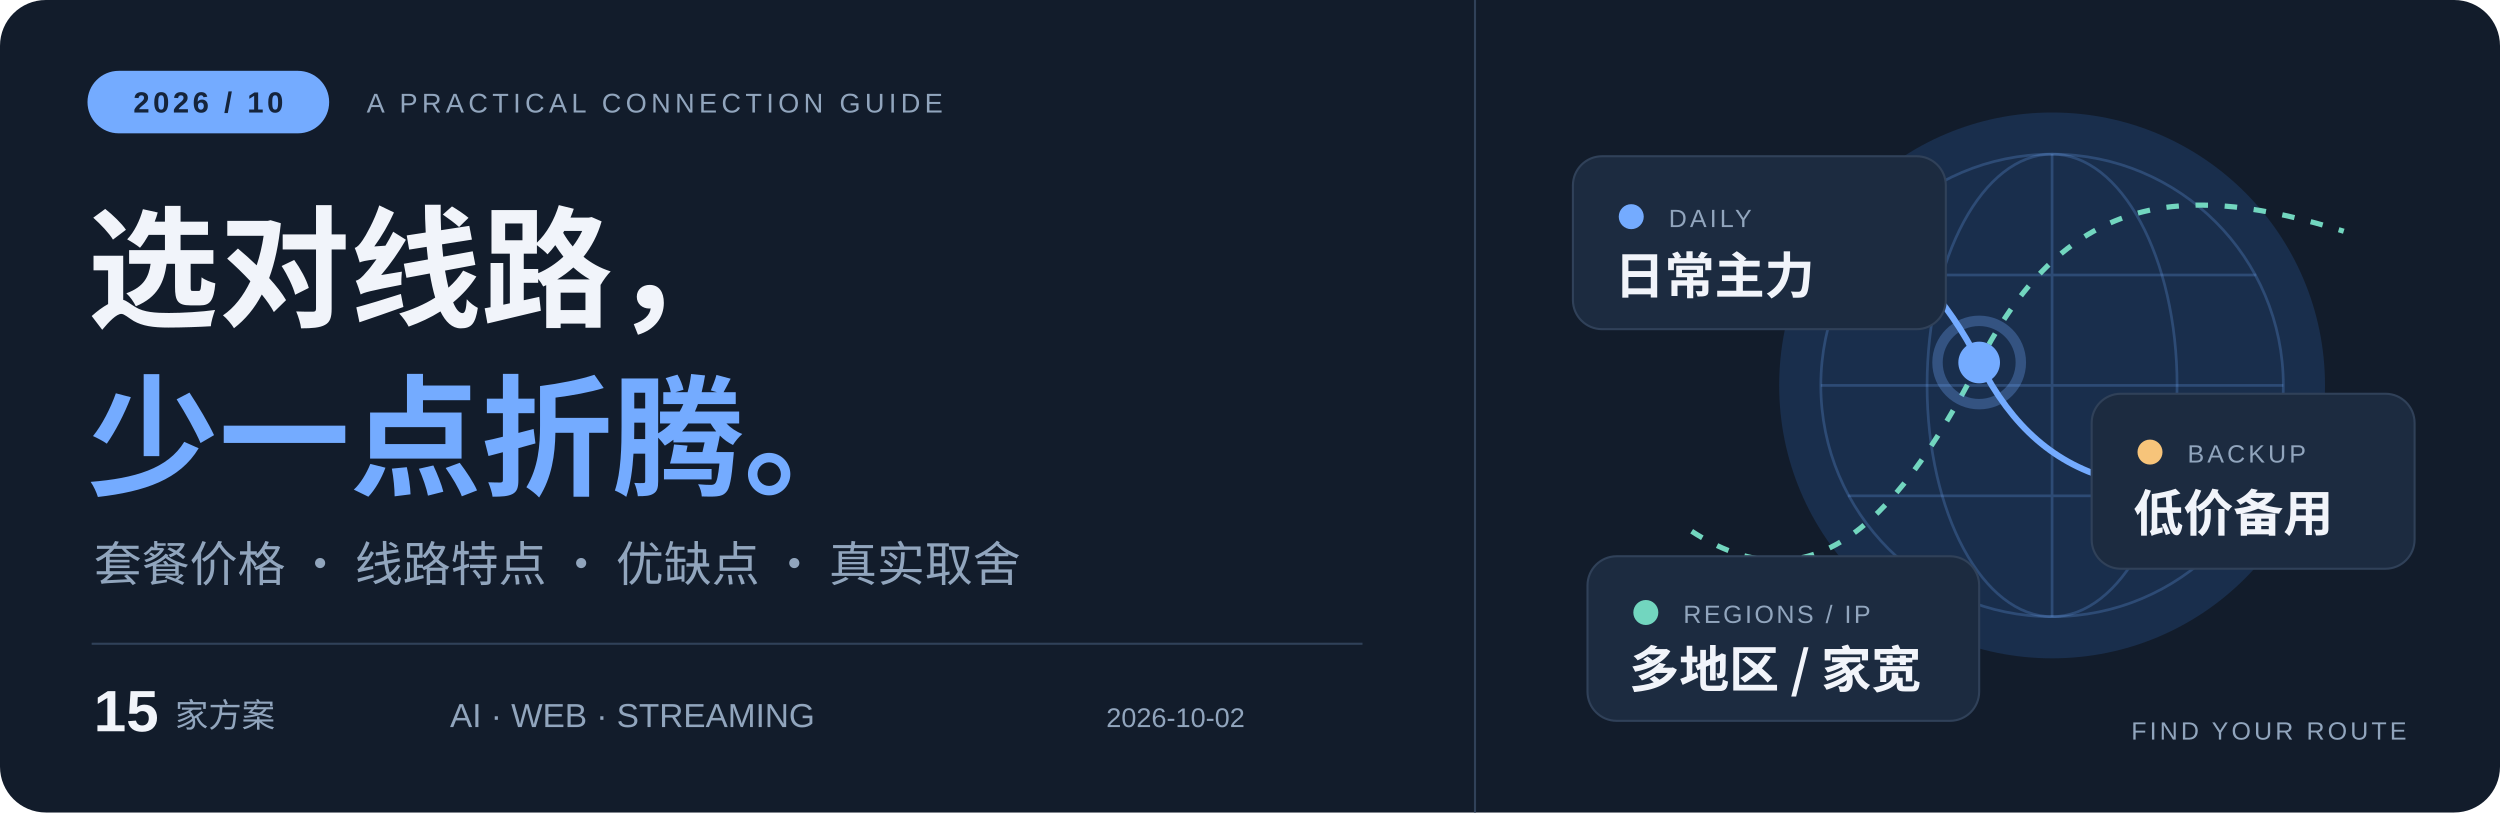
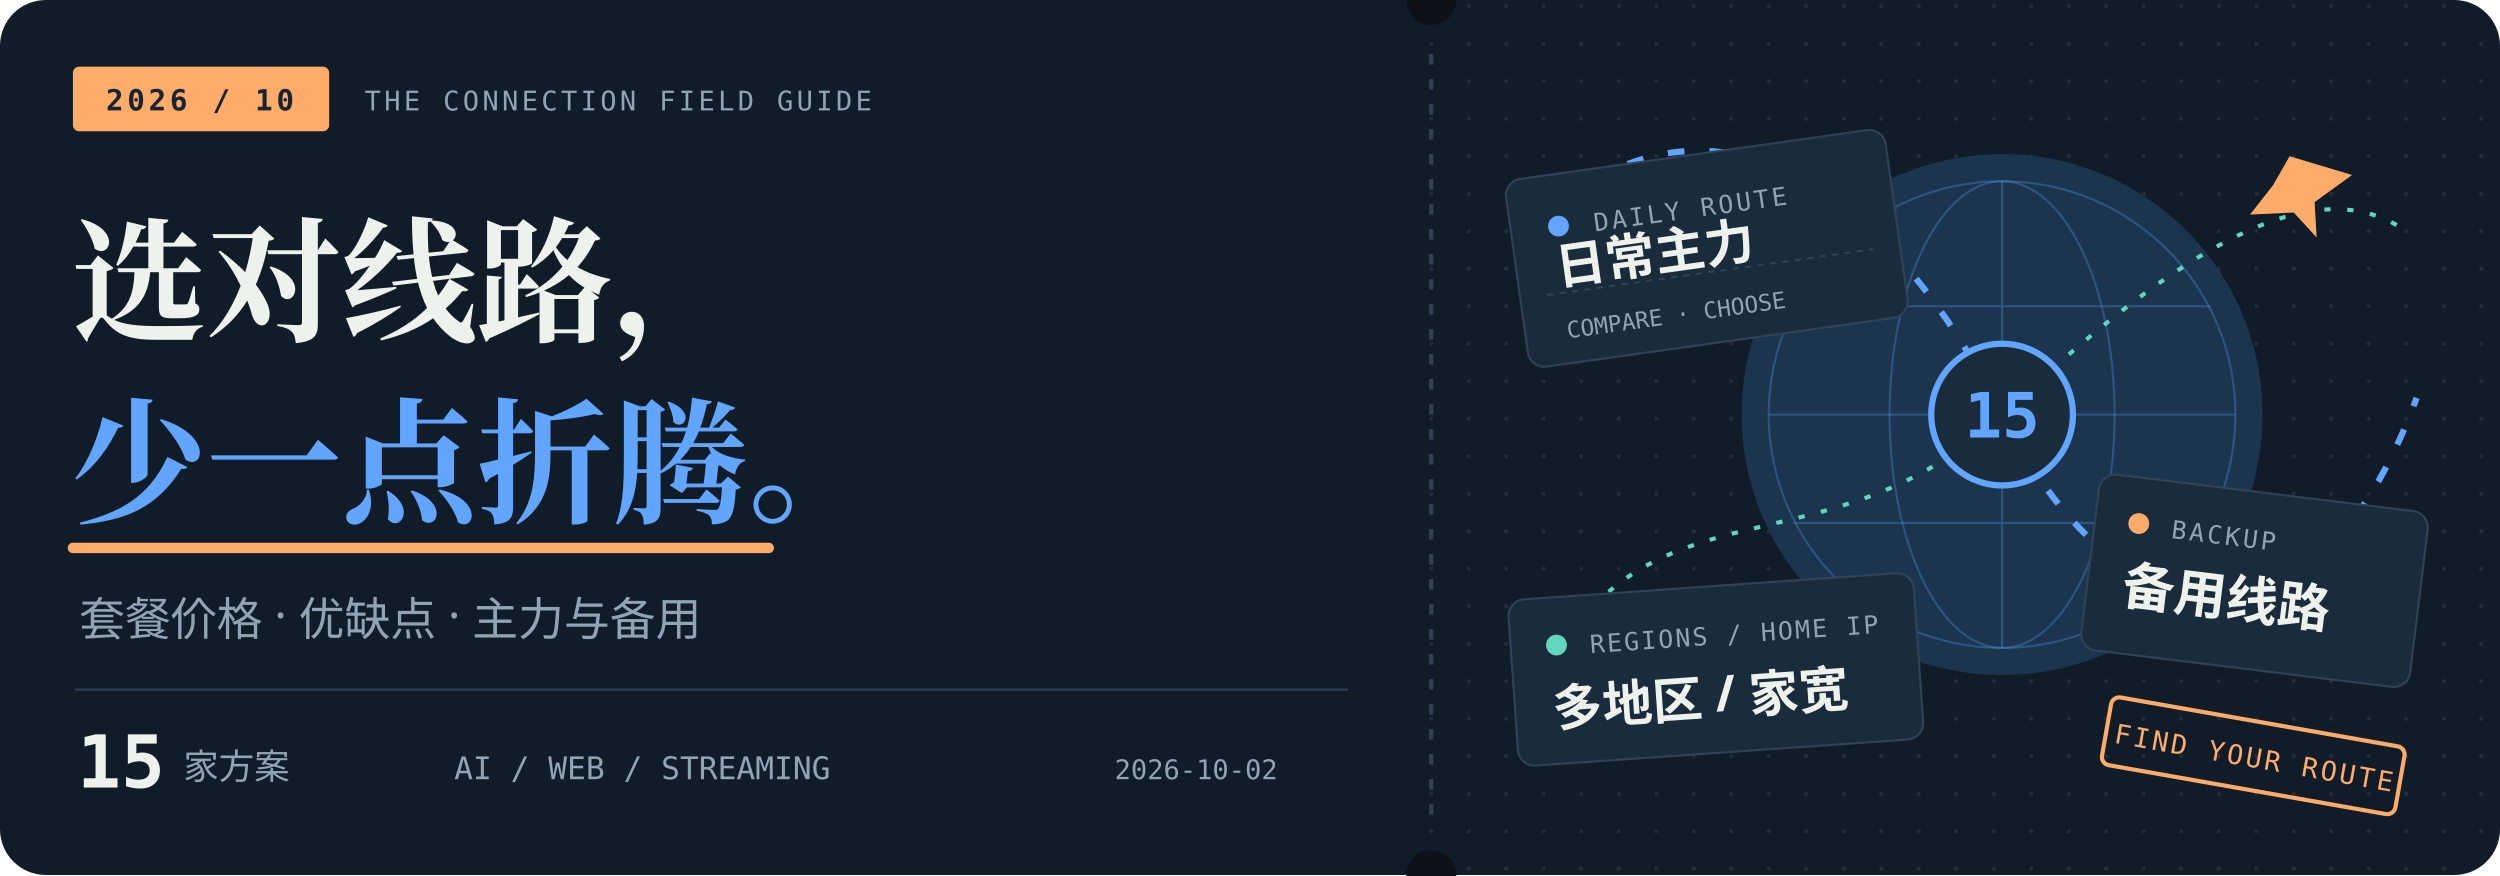
- <svg xmlns="http://www.w3.org/2000/svg" width="1200" height="390" viewBox="0 0 1200 390" role="img" aria-labelledby="title desc">
-   <rect width="1200" height="390" rx="22" fill="#121c2b" />
-   <path d="M708 0V390" stroke="#304159" />
-   <rect x="42" y="34" width="116" height="30" rx="15" fill="#74abff" />
-   <text x="100" y="54" text-anchor="middle" font-family="Arial,sans-serif" font-size="14" font-weight="700" fill="#15243b" letter-spacing="1.7">2026 / 10</text>
-   <text x="176" y="54" font-family="Arial,sans-serif" font-size="13" fill="#91a5bd" letter-spacing="2.1">A PRACTICAL CONNECTION GUIDE</text>
-   <g font-family="Microsoft YaHei,PingFang SC,Noto Sans CJK SC,sans-serif" font-size="63" font-weight="700">
-     <text x="42" y="152" fill="#f1f4fa">选对线路，</text>
-     <text x="42" y="233" fill="#74abff">少一点折腾。</text>
+ <svg xmlns="http://www.w3.org/2000/svg" width="1200" height="420" viewBox="0 0 1200 420" role="img" aria-labelledby="t d">
+   <defs>
+     <pattern id="dots" width="18" height="18" patternUnits="userSpaceOnUse">
+       <circle cx="3" cy="3" r="1" fill="#90a4b4" opacity=".13" />
+     </pattern>
+   </defs>
+   <style>.flow{stroke-dasharray:8 12;animation:route 7s linear infinite}@keyframes route{to{stroke-dashoffset:-120}}@media(prefers-reduced-motion:reduce){.flow{animation:none}}</style>
+   <rect width="1200" height="420" rx="22" fill="#111c29" />
+   <rect x="680" y="1" width="519" height="418" rx="22" fill="url(#dots)" />
+   <path d="M687 26V394" stroke="#304356" stroke-width="2" stroke-dasharray="5 7" />
+   <circle cx="687" cy="0" r="12" fill="#0d1117" />
+   <circle cx="687" cy="420" r="12" fill="#0d1117" />
+   <rect x="35" y="32" width="123" height="31" rx="3" fill="#ffac6b" />
+   <text x="96" y="53" text-anchor="middle" font-family="Bahnschrift,DIN Alternate,monospace" font-size="14" font-weight="700" fill="#182432" letter-spacing="1.8">2026 / 10</text>
+   <text x="175" y="53" font-family="Bahnschrift,DIN Alternate,monospace" font-size="13" fill="#90a4b4" letter-spacing="1.6">THE CONNECTION FIELD GUIDE</text>
+   <g font-family="Noto Serif CJK SC,Songti SC,SimSun,serif" font-size="65" font-weight="700">
+     <text x="34" y="159" fill="#edf3ec">选对线路，</text>
+     <text x="34" y="246" fill="#62a5ff">少一点折腾。</text>
  </g>
-   <text x="45" y="279" font-family="Microsoft YaHei,PingFang SC,Noto Sans CJK SC,sans-serif" font-size="23" fill="#91a5bd">套餐价格 · 线路特点 · 优缺点 · 真实取舍</text>
-   <path d="M44 309H654" stroke="#304159" />
-   <text x="45" y="351" font-family="Arial,sans-serif" font-size="28" font-weight="700" fill="#f1f4fa">15</text>
-   <text x="84" y="349" font-family="Microsoft YaHei,PingFang SC,Noto Sans CJK SC,sans-serif" font-size="16" fill="#91a5bd">家方案</text>
-   <text x="216" y="349" font-family="Arial,sans-serif" font-size="16" fill="#91a5bd">AI · WEB · STREAMING</text>
-   <text x="531" y="349" font-family="Arial,sans-serif" font-size="13" fill="#91a5bd">2026-10-02</text>
-   <circle cx="985" cy="185" r="131" fill="#192e4c" />
-   <g stroke="#74abff" stroke-opacity=".23" stroke-width="1.3" fill="none">
-     <circle cx="985" cy="185" r="111" />
-     <ellipse cx="985" cy="185" rx="60" ry="111" />
-     <path d="M874 185H1096M887 132H1083M887 238H1083M985 74V296" />
+   <path d="M35 263H369" stroke="#ffac6b" stroke-width="5" stroke-linecap="round" />
+   <text x="38" y="305" font-family="Microsoft YaHei,PingFang SC,sans-serif" font-size="22" fill="#90a4b4">套餐价格 · 优缺点 · 主力与备用</text>
+   <path d="M36 331H647" stroke="#304356" />
+   <text x="37" y="378" font-family="Bahnschrift,DIN Alternate,monospace" font-size="35" font-weight="700" fill="#edf3ec">15</text>
+   <text x="88" y="374" font-family="Microsoft YaHei,PingFang SC,sans-serif" font-size="17" fill="#90a4b4">家方案</text>
+   <text x="218" y="374" font-family="Bahnschrift,DIN Alternate,monospace" font-size="15" fill="#90a4b4">AI / WEB / STREAMING</text>
+   <text x="535" y="374" font-family="Bahnschrift,DIN Alternate,monospace" font-size="13" fill="#90a4b4">2026-10-02</text>
+   <circle cx="961" cy="199" r="125" fill="#1b354f" />
+   <g stroke="#62a5ff" fill="none" stroke-opacity=".28">
+     <circle cx="961" cy="199" r="112" />
+     <ellipse cx="961" cy="199" rx="54" ry="112" />
+     <path d="M849 199H1073M861 147H1061M861 251H1061M961 87V311" />
  </g>
-   <path d="M812 129C871 91 918 111 950 174S1033 244 1122 226" fill="none" stroke="#74abff" stroke-width="3" stroke-linecap="round" />
-   <path d="M812 255C866 290 907 258 950 174S1051 88 1125 111" fill="none" stroke="#72d6bf" stroke-width="2.5" stroke-dasharray="6 8" />
-   <circle cx="950" cy="174" r="10" fill="#74abff" />
-   <circle cx="950" cy="174" r="20" fill="none" stroke="#74abff" stroke-opacity=".3" stroke-width="5" />
-   <rect x="755" y="75" width="179" height="83" rx="14" fill="#1c2b40" stroke="#304159" />
-   <circle cx="783" cy="104" r="6" fill="#74abff" />
-   <text x="801" y="109" font-family="Arial,sans-serif" font-size="12" fill="#91a5bd" letter-spacing="1.5">DAILY</text>
-   <text x="775" y="141" font-family="Microsoft YaHei,PingFang SC,Noto Sans CJK SC,sans-serif" font-size="24" font-weight="700" fill="#f1f4fa">日常主力</text>
-   <rect x="1004" y="189" width="155" height="84" rx="14" fill="#1c2b40" stroke="#304159" />
-   <circle cx="1032" cy="217" r="6" fill="#f7c47a" />
-   <text x="1050" y="222" font-family="Arial,sans-serif" font-size="12" fill="#91a5bd" letter-spacing="1.5">BACKUP</text>
-   <text x="1024" y="255" font-family="Microsoft YaHei,PingFang SC,Noto Sans CJK SC,sans-serif" font-size="24" font-weight="700" fill="#f1f4fa">低价备用</text>
-   <rect x="762" y="267" width="188" height="79" rx="14" fill="#1c2b40" stroke="#304159" />
-   <circle cx="790" cy="294" r="6" fill="#72d6bf" />
-   <text x="808" y="299" font-family="Arial,sans-serif" font-size="12" fill="#91a5bd" letter-spacing="1.2">REGIONS / IP</text>
-   <text x="782" y="330" font-family="Microsoft YaHei,PingFang SC,Noto Sans CJK SC,sans-serif" font-size="24" font-weight="700" fill="#f1f4fa">多地区 / 家宽</text>
-   <text x="1023" y="355" font-family="Arial,sans-serif" font-size="12" fill="#91a5bd" letter-spacing="1.5">FIND YOUR ROUTE</text>
+   <path d="M747 99C825 36 907 91 961 199S1109 329 1160 191" fill="none" stroke="#62a5ff" stroke-width="3" class="flow" />
+   <path d="M757 300C808 235 885 270 961 199S1105 80 1152 109" fill="none" stroke="#61d7bd" stroke-width="2" stroke-dasharray="3 8" />
+   <circle cx="961" cy="199" r="34" fill="#1a2b3b" stroke="#62a5ff" stroke-width="3" />
+   <text x="961" y="210" font-family="Bahnschrift,DIN Alternate,monospace" font-size="30" font-weight="700" fill="#62a5ff" text-anchor="middle">15</text>
+   <g transform="rotate(-8 810 118)">
+     <rect x="727" y="75" width="184" height="91" rx="8" fill="#1a2b3b" stroke="#304356" />
+     <path d="M740 132H898" stroke="#304356" stroke-dasharray="3 3" />
+     <circle cx="750" cy="100" r="5" fill="#62a5ff" />
+     <text x="767" y="105" font-family="Bahnschrift,monospace" font-size="12" fill="#90a4b4" letter-spacing="1.4">DAILY ROUTE</text>
+     <text x="746" y="128" font-family="Microsoft YaHei,PingFang SC,sans-serif" font-size="24" font-weight="700" fill="#edf3ec">日常主力</text>
+     <text x="747" y="154" font-family="Bahnschrift,monospace" font-size="11" fill="#90a4b4">COMPARE · CHOOSE</text>
+   </g>
+   <g transform="rotate(7 1080 276)">
+     <rect x="1003" y="236" width="159" height="85" rx="8" fill="#1a2b3b" stroke="#304356" />
+     <circle cx="1024" cy="258" r="5" fill="#ffac6b" />
+     <text x="1040" y="263" font-family="Bahnschrift,monospace" font-size="12" fill="#90a4b4" letter-spacing="1.4">BACKUP</text>
+     <text x="1020" y="297" font-family="Microsoft YaHei,PingFang SC,sans-serif" font-size="25" font-weight="700" fill="#edf3ec">备用线路</text>
+   </g>
+   <g transform="rotate(-4 814 320)">
+     <rect x="726" y="282" width="195" height="80" rx="8" fill="#1a2b3b" stroke="#304356" />
+     <circle cx="748" cy="305" r="5" fill="#61d7bd" />
+     <text x="764" y="310" font-family="Bahnschrift,monospace" font-size="12" fill="#90a4b4" letter-spacing="1">REGIONS / HOME IP</text>
+     <text x="744" y="344" font-family="Microsoft YaHei,PingFang SC,sans-serif" font-size="24" font-weight="700" fill="#edf3ec">多地区 / 家宽</text>
+   </g>
+   <path d="M1099 75l30 9-18 13 1 17-11-12-21 1 11-14z" fill="#ffac6b" />
+   <g transform="rotate(10 1080 363)">
+     <rect x="1010" y="346" width="143" height="33" rx="4" fill="none" stroke="#ffac6b" stroke-width="2" />
+     <text x="1082" y="368" text-anchor="middle" font-family="Bahnschrift,monospace" font-size="13" fill="#ffac6b" letter-spacing="1.3">FIND YOUR ROUTE</text>
+   </g>
</svg>
